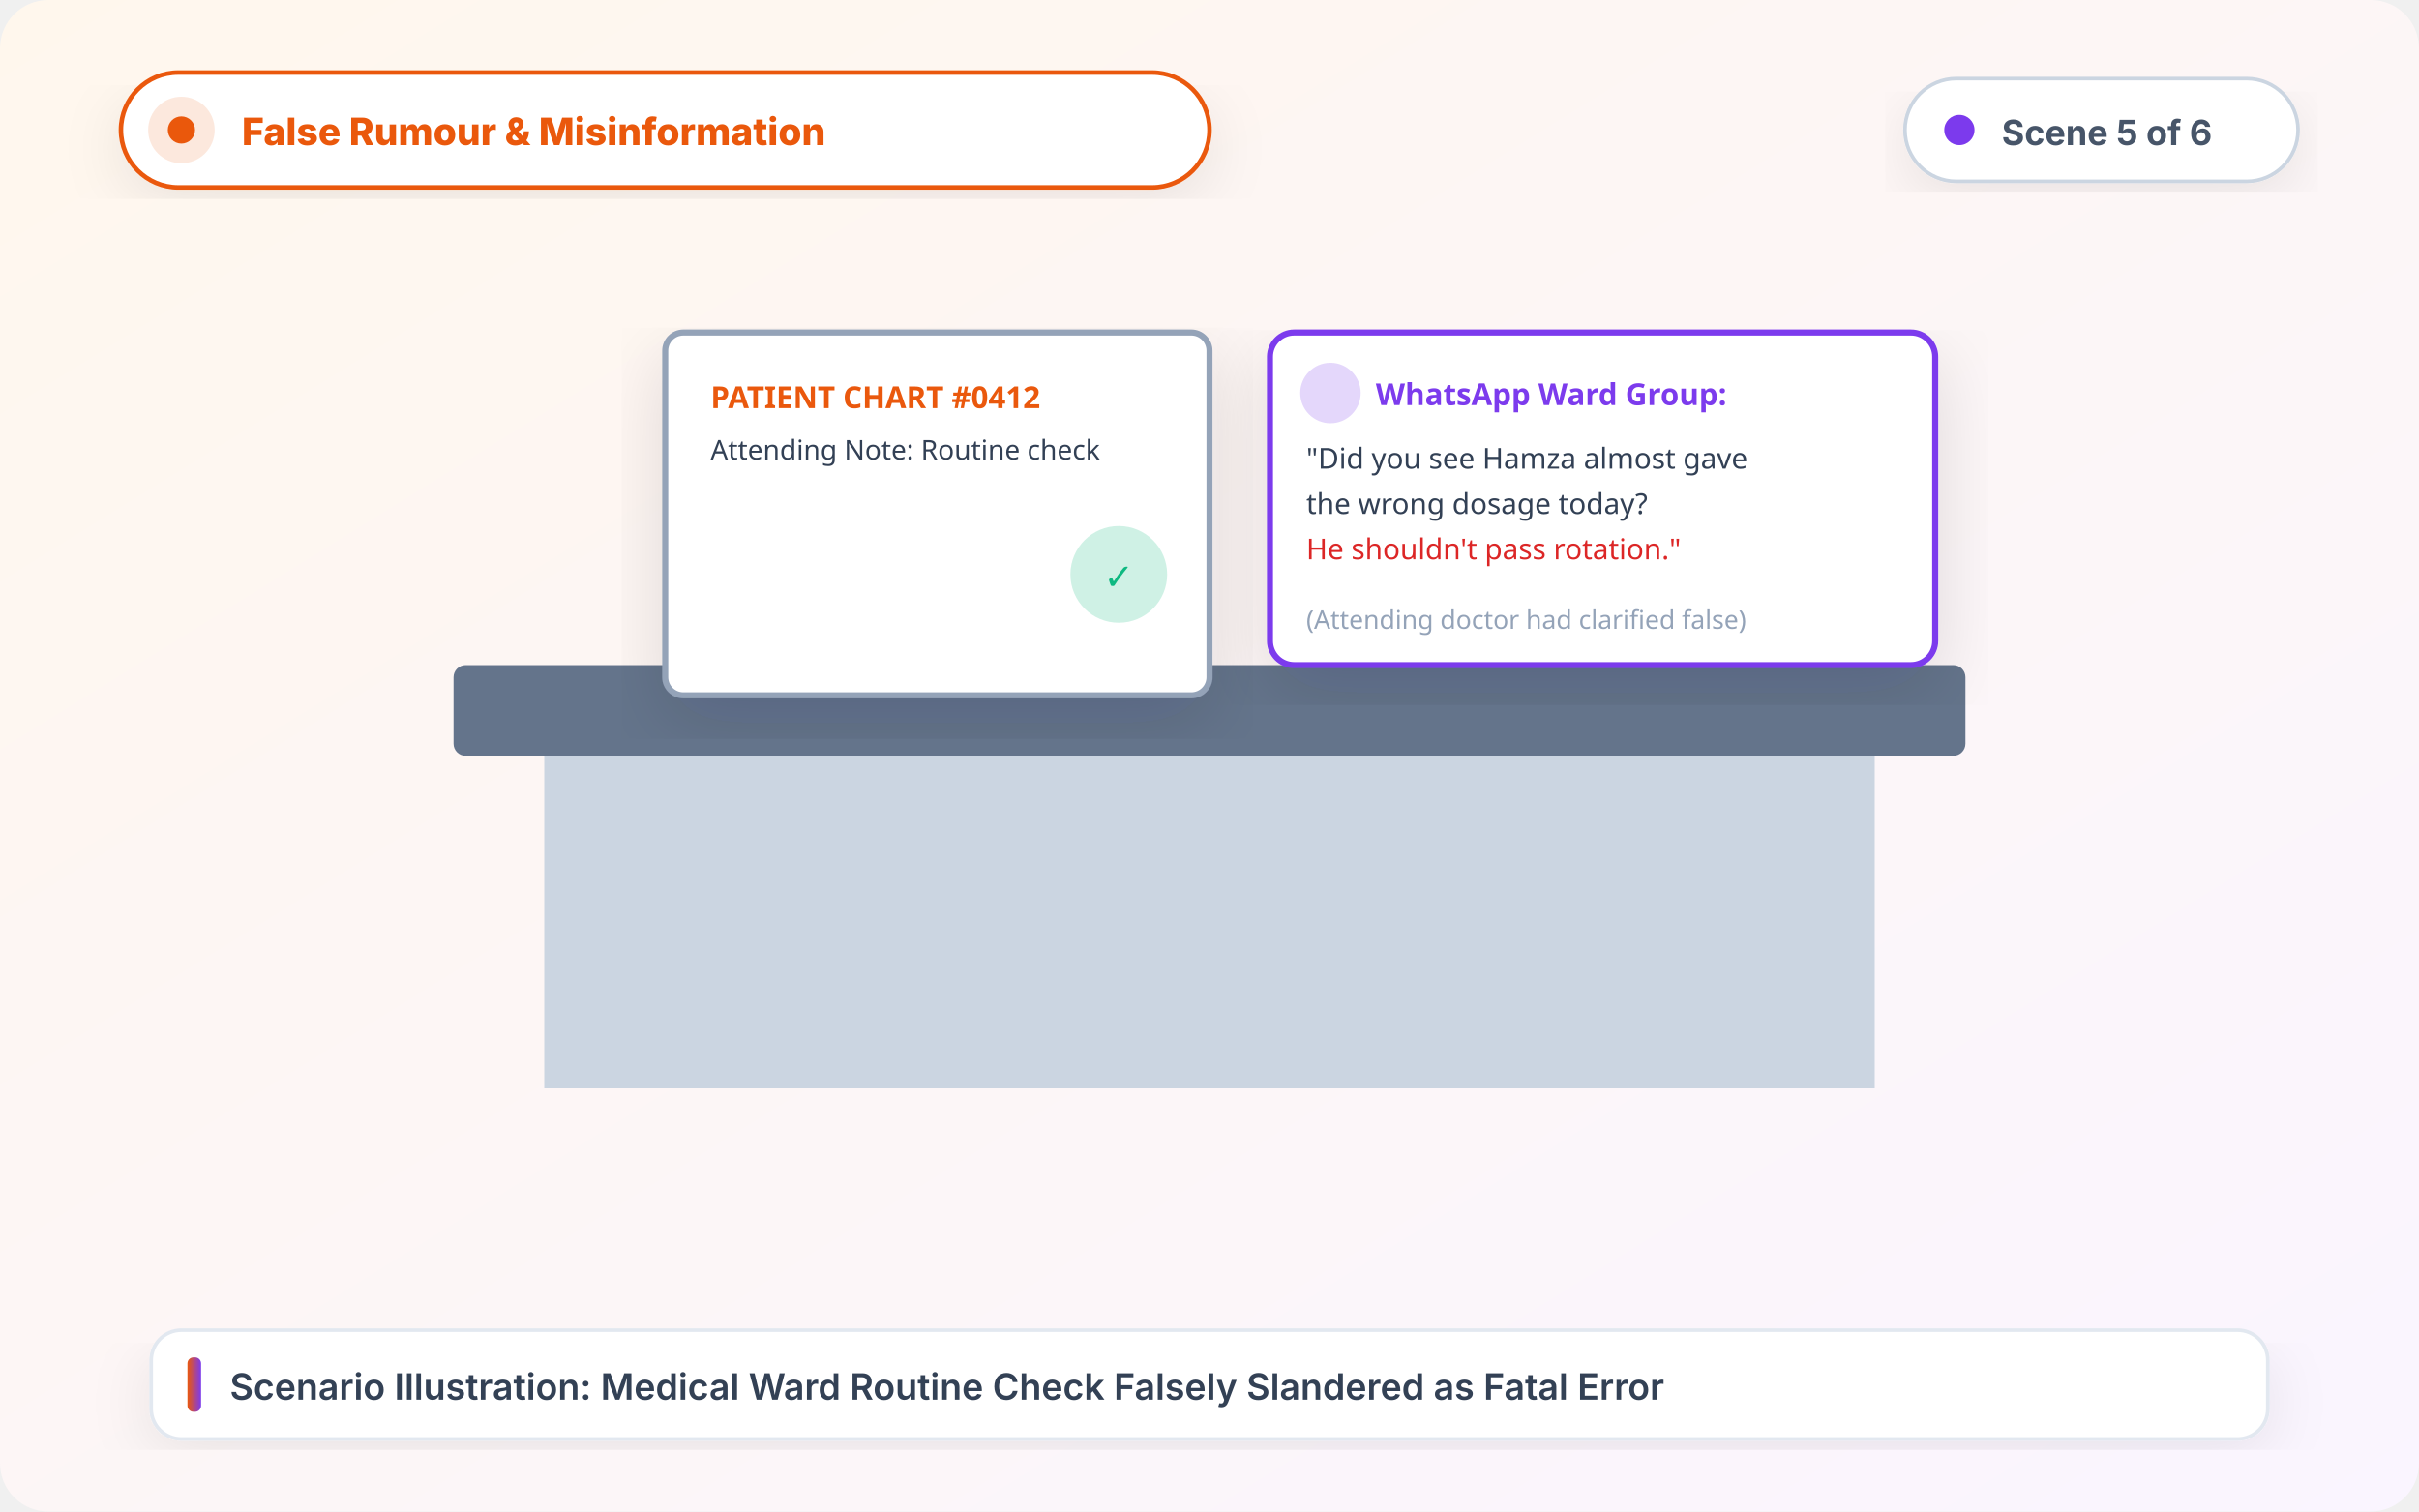
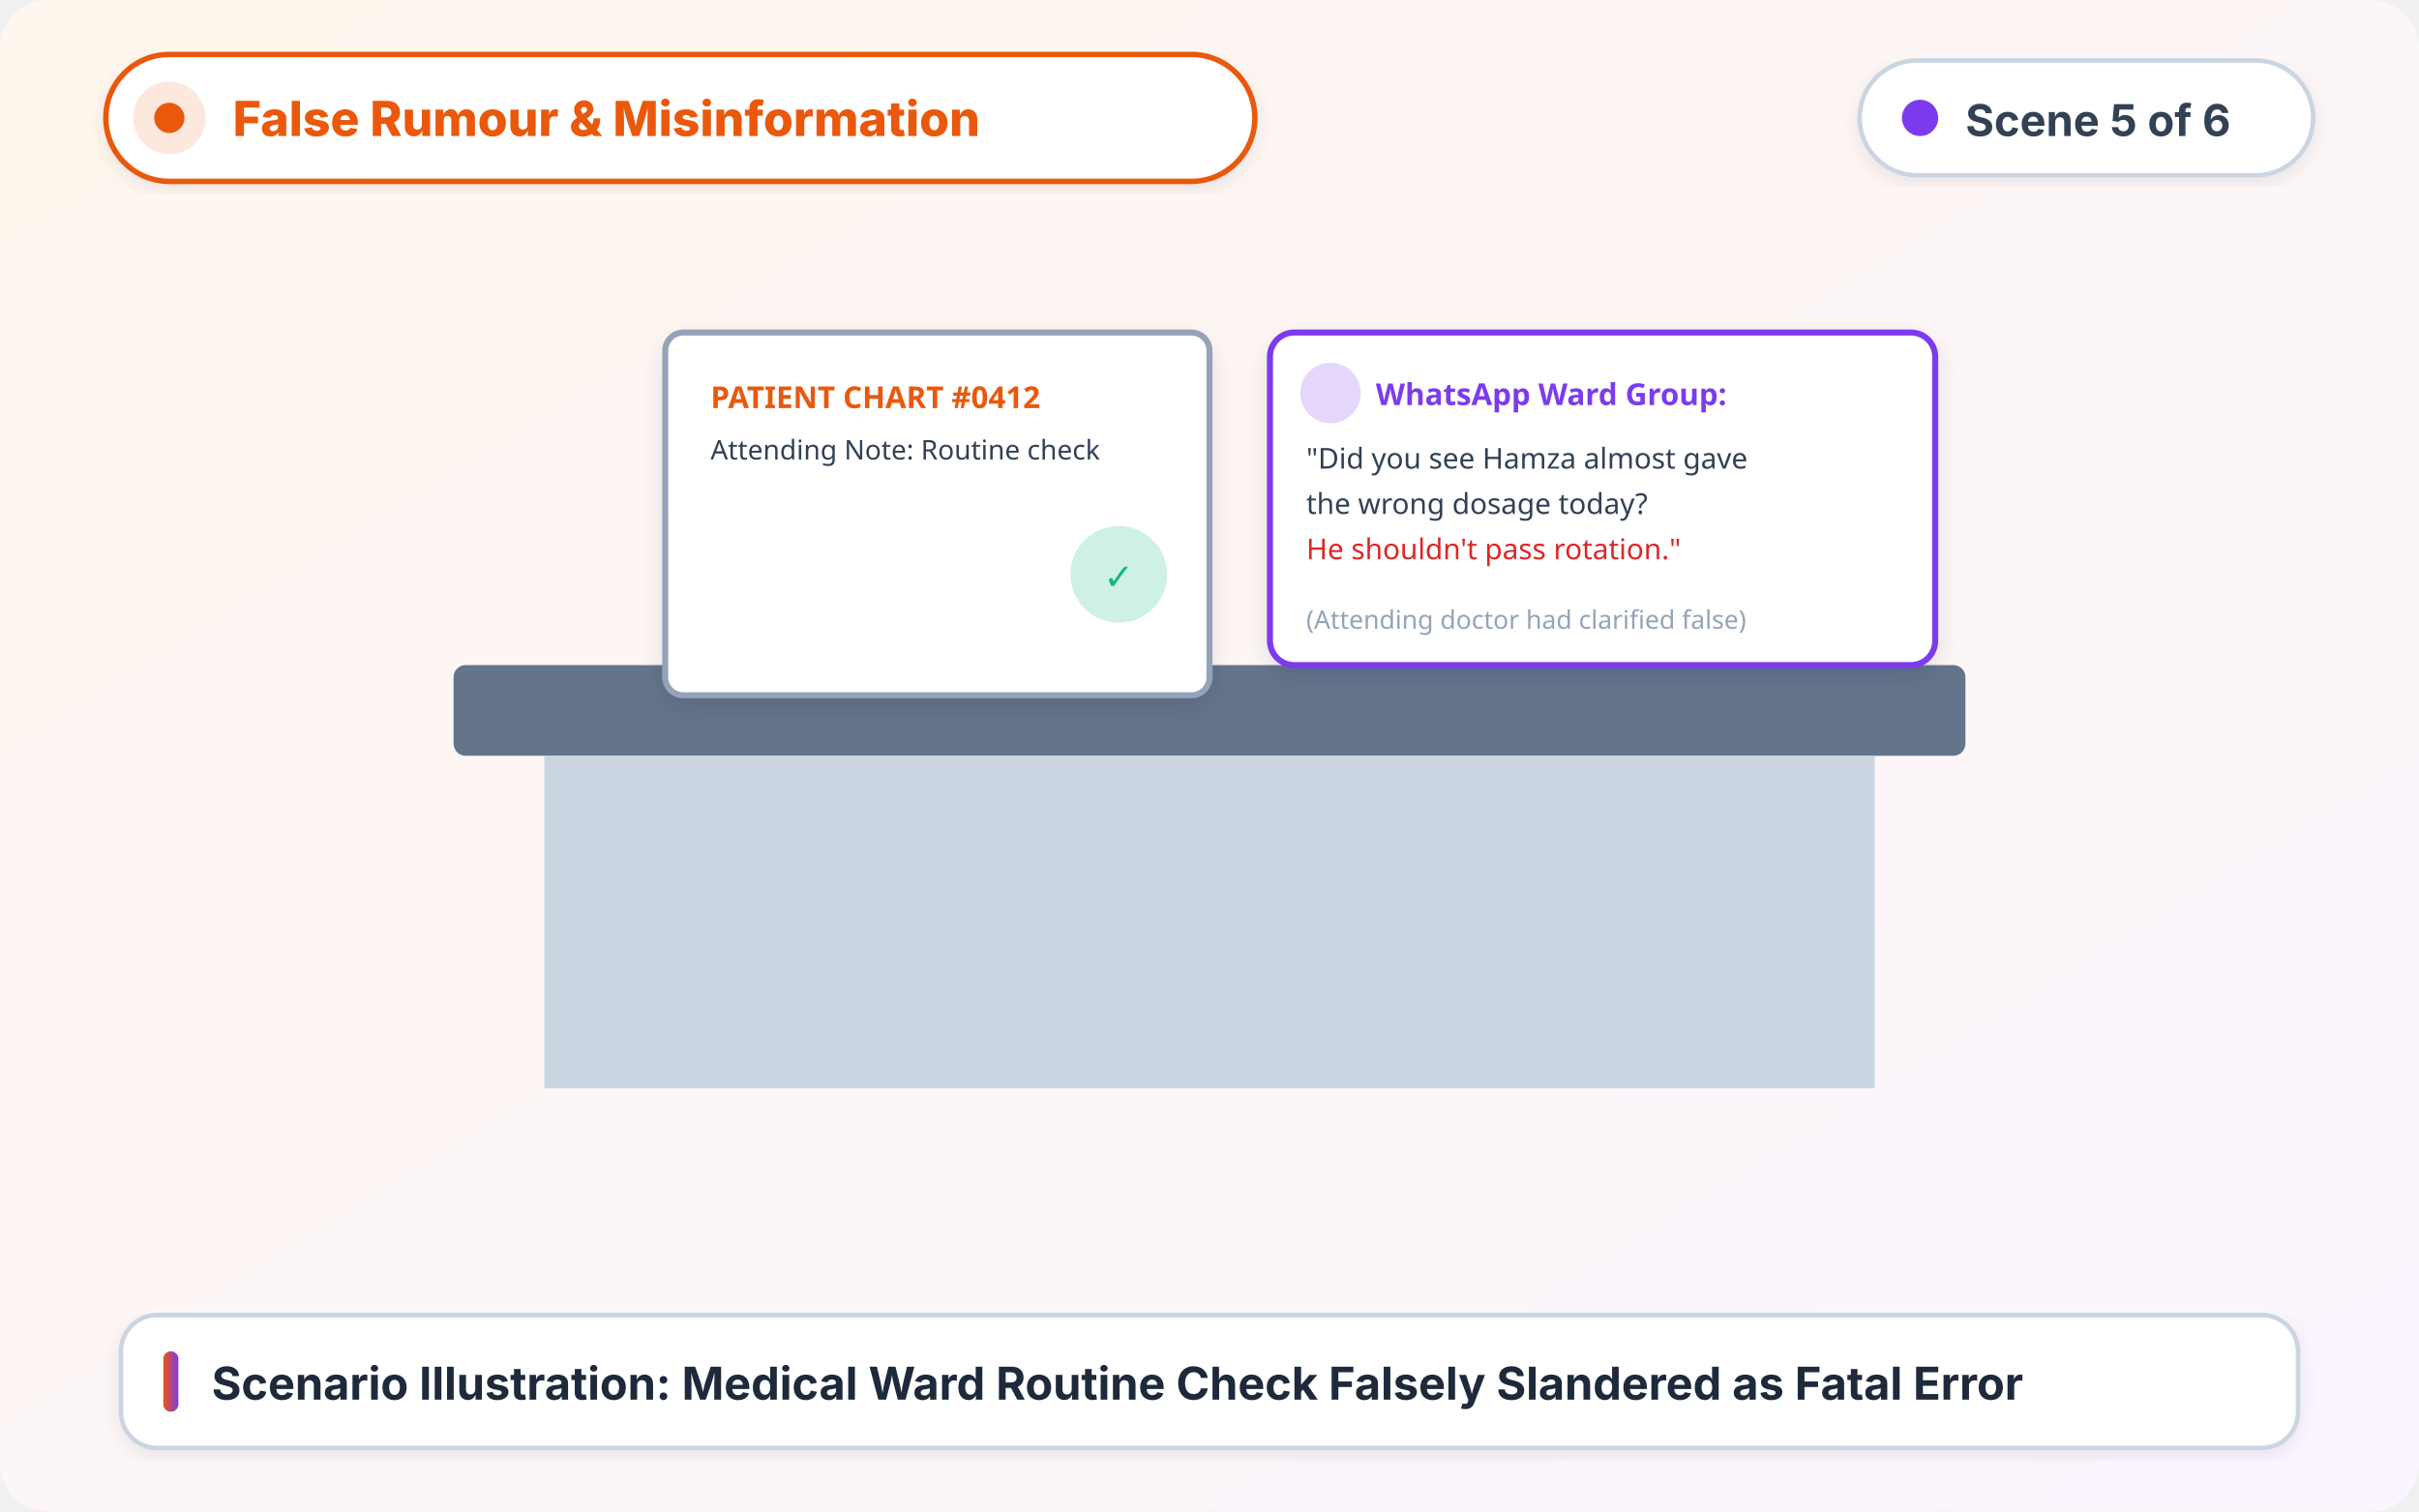
- <svg xmlns="http://www.w3.org/2000/svg" viewBox="0 0 800 500" width="100%" height="100%">
+ <svg xmlns="http://www.w3.org/2000/svg" viewBox="0 0 800 500" width="100%" height="100%" shape-rendering="geometricPrecision" text-rendering="geometricPrecision">
  <defs>
    <linearGradient id="bgGrad" x1="0%" y1="0%" x2="100%" y2="100%">
      <stop offset="0%" stop-color="#fff7ed" />
      <stop offset="100%" stop-color="#faf5ff" />
    </linearGradient>
    <linearGradient id="accentGrad" x1="0%" y1="0%" x2="100%" y2="0%">
      <stop offset="0%" stop-color="#ea580c" />
      <stop offset="100%" stop-color="#7c3aed" />
    </linearGradient>
    <filter id="shadow" x="-5%" y="-5%" width="110%" height="115%">
-       <feDropShadow dx="0" dy="6" stdDeviation="10" flood-color="#0f172a" flood-opacity="0.08" />
+       <feDropShadow dx="0" dy="2" stdDeviation="3" flood-color="#0f172a" flood-opacity="0.08" />
    </filter>
    <filter id="cardShadow" x="-8%" y="-8%" width="116%" height="120%">
-       <feDropShadow dx="0" dy="8" stdDeviation="12" flood-color="#0f172a" flood-opacity="0.12" />
+       <feDropShadow dx="0" dy="3" stdDeviation="4" flood-color="#0f172a" flood-opacity="0.10" />
    </filter>
    <filter id="softGlow" x="-15%" y="-15%" width="130%" height="130%">
-       <feDropShadow dx="0" dy="3" stdDeviation="6" flood-color="#ea580c" flood-opacity="0.22" />
+       <feDropShadow dx="0" dy="2" stdDeviation="3" flood-color="#ea580c" flood-opacity="0.18" />
    </filter>
  </defs>
  <rect width="800" height="500" rx="16" fill="url(#bgGrad)" />
-   <g transform="translate(40, 24)">
-     <rect x="0" y="0" width="360" height="38" rx="19" fill="#ffffff" stroke="#ea580c" stroke-width="1.5" filter="url(#shadow)" />
-     <circle cx="20" cy="19" r="11" fill="#ea580c" fill-opacity="0.14" />
-     <circle cx="20" cy="19" r="4.5" fill="#ea580c" />
-     <text x="40" y="24" font-family="system-ui, -apple-system, sans-serif" font-size="12.5" font-weight="800" fill="#ea580c">False Rumour &amp; Misinformation</text>
+   <g transform="translate(35, 18)">
+     <rect x="0" y="0" width="380" height="42" rx="21" fill="#ffffff" stroke="#ea580c" stroke-width="1.8" filter="url(#shadow)" />
+     <circle cx="21" cy="21" r="12" fill="#ea580c" fill-opacity="0.14" />
+     <circle cx="21" cy="21" r="5" fill="#ea580c" />
+     <text x="42" y="27" font-family="system-ui, -apple-system, sans-serif" font-size="16" font-weight="800" fill="#ea580c">False Rumour &amp; Misinformation</text>
  </g>
-   <g transform="translate(630, 26)">
-     <rect x="0" y="0" width="130" height="34" rx="17" fill="#ffffff" stroke="#cbd5e1" stroke-width="1.2" filter="url(#shadow)" />
-     <circle cx="18" cy="17" r="5" fill="#7c3aed" />
-     <text x="32" y="22" font-family="system-ui, -apple-system, sans-serif" font-size="11.5" font-weight="700" fill="#475569">Scene 5 of 6</text>
+   <g transform="translate(615, 20)">
+     <rect x="0" y="0" width="150" height="38" rx="19" fill="#ffffff" stroke="#cbd5e1" stroke-width="1.5" filter="url(#shadow)" />
+     <circle cx="20" cy="19" r="6" fill="#7c3aed" />
+     <text x="35" y="25" font-family="system-ui, -apple-system, sans-serif" font-size="14.5" font-weight="700" fill="#334155">Scene 5 of 6</text>
  </g>
  <rect x="150" y="220" width="500" height="30" rx="4" fill="#64748b" />
  <rect x="180" y="250" width="440" height="110" fill="#cbd5e1" />
  <g transform="translate(220, 110)" filter="url(#cardShadow)">
    <rect x="0" y="0" width="180" height="120" rx="6" fill="#ffffff" stroke="#94a3b8" stroke-width="2" />
    <text x="15" y="25" font-family="sans-serif" font-size="10" font-weight="800" fill="#ea580c">PATIENT CHART #0412</text>
    <text x="15" y="42" font-family="sans-serif" font-size="9" fill="#334155">Attending Note: Routine check</text>
    <circle cx="150" cy="80" r="16" fill="#10b981" fill-opacity="0.2" />
    <text x="150" y="85" font-family="sans-serif" font-size="12" text-anchor="middle" fill="#10b981">✓</text>
  </g>
  <g transform="translate(420, 110)" filter="url(#cardShadow)">
    <rect x="0" y="0" width="220" height="110" rx="8" fill="#ffffff" stroke="#7c3aed" stroke-width="2" />
    <circle cx="20" cy="20" r="10" fill="#7c3aed" fill-opacity="0.2" />
    <text x="35" y="24" font-family="sans-serif" font-size="10" font-weight="700" fill="#7c3aed">WhatsApp Ward Group:</text>
    <text x="12" y="45" font-family="sans-serif" font-size="9.5" fill="#334155">"Did you see Hamza almost gave</text>
    <text x="12" y="60" font-family="sans-serif" font-size="9.5" fill="#334155">the wrong dosage today?</text>
    <text x="12" y="75" font-family="sans-serif" font-size="9.5" fill="#dc2626">He shouldn't pass rotation."</text>
    <text x="12" y="98" font-family="sans-serif" font-size="8.5" fill="#94a3b8">(Attending doctor had clarified false)</text>
  </g>
-   <g transform="translate(50, 440)">
-     <rect x="0" y="0" width="700" height="36" rx="10" fill="#ffffff" fill-opacity="0.95" stroke="#e2e8f0" stroke-width="1.2" filter="url(#shadow)" />
-     <rect x="12" y="9" width="4.5" height="18" rx="2" fill="url(#accentGrad)" />
-     <text x="26" y="23" font-family="system-ui, -apple-system, sans-serif" font-size="12" font-weight="600" fill="#334155">
+   <g transform="translate(40, 435)">
+     <rect x="0" y="0" width="720" height="44" rx="12" fill="#ffffff" fill-opacity="0.95" stroke="#cbd5e1" stroke-width="1.5" filter="url(#shadow)" />
+     <rect x="14" y="12" width="5" height="20" rx="2.5" fill="url(#accentGrad)" />
+     <text x="30" y="28" font-family="system-ui, -apple-system, sans-serif" font-size="15" font-weight="700" fill="#1e293b">
      Scenario Illustration: Medical Ward Routine Check Falsely Slandered as Fatal Error
    </text>
  </g>
</svg>
